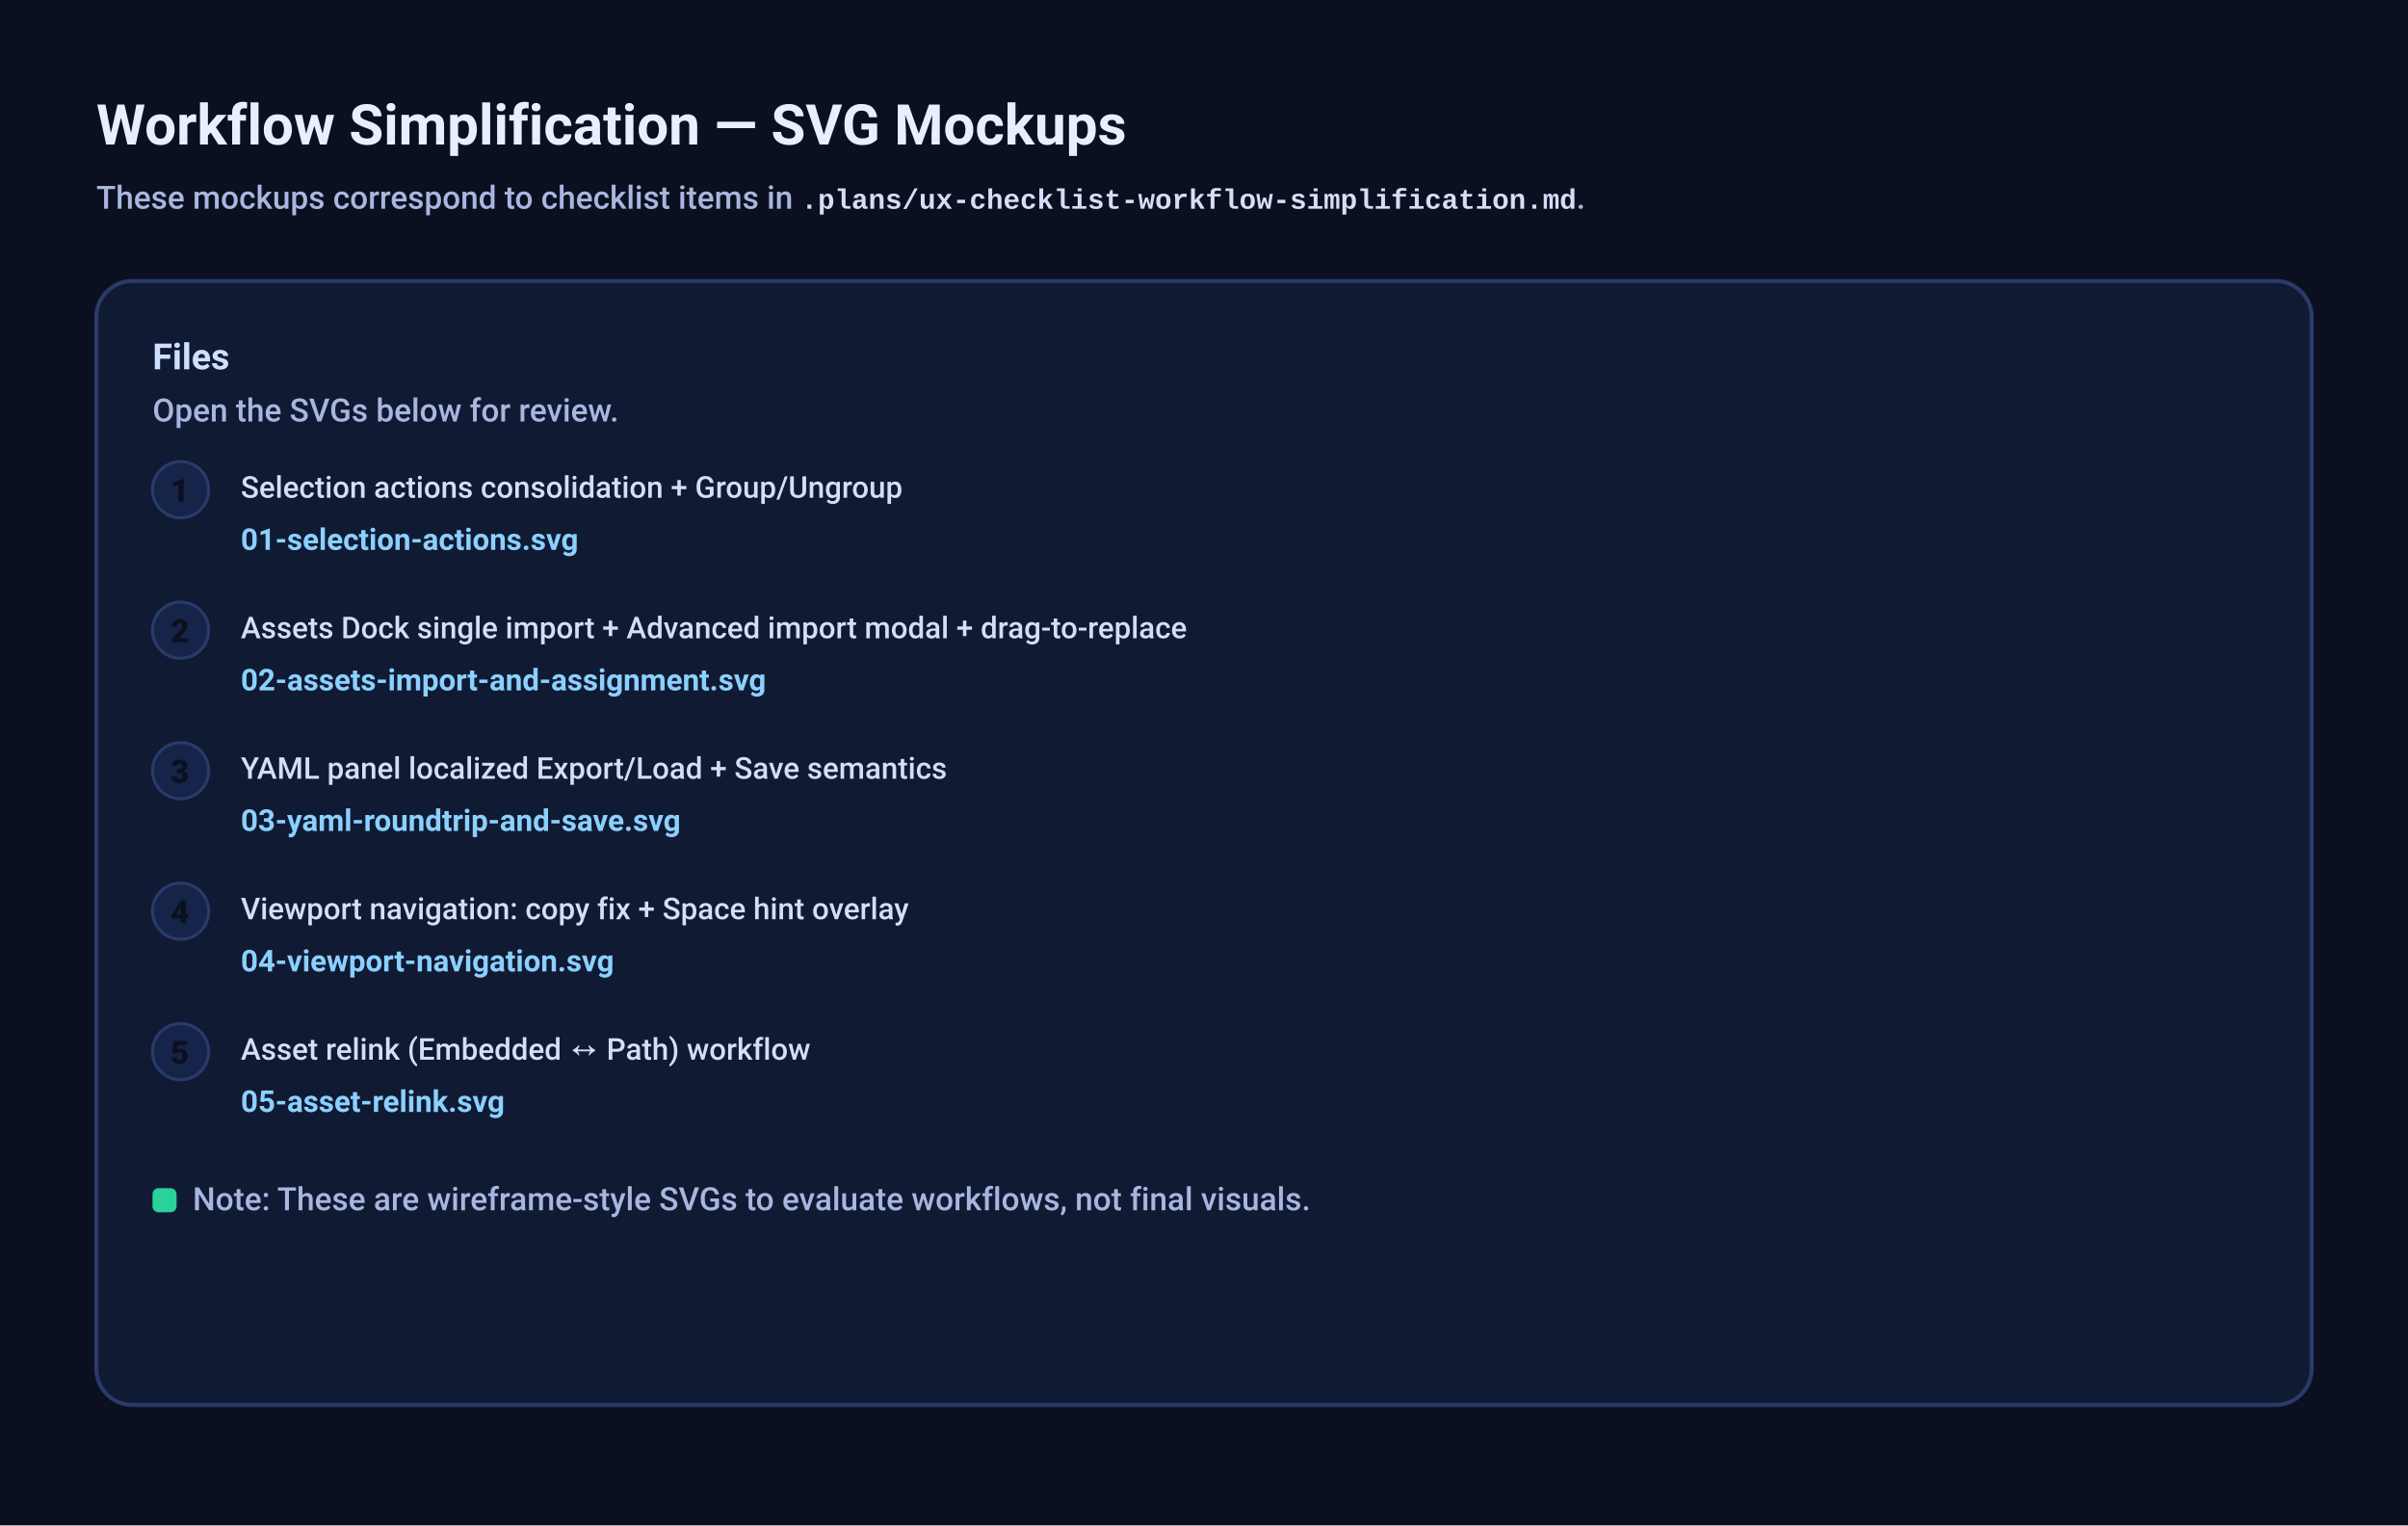
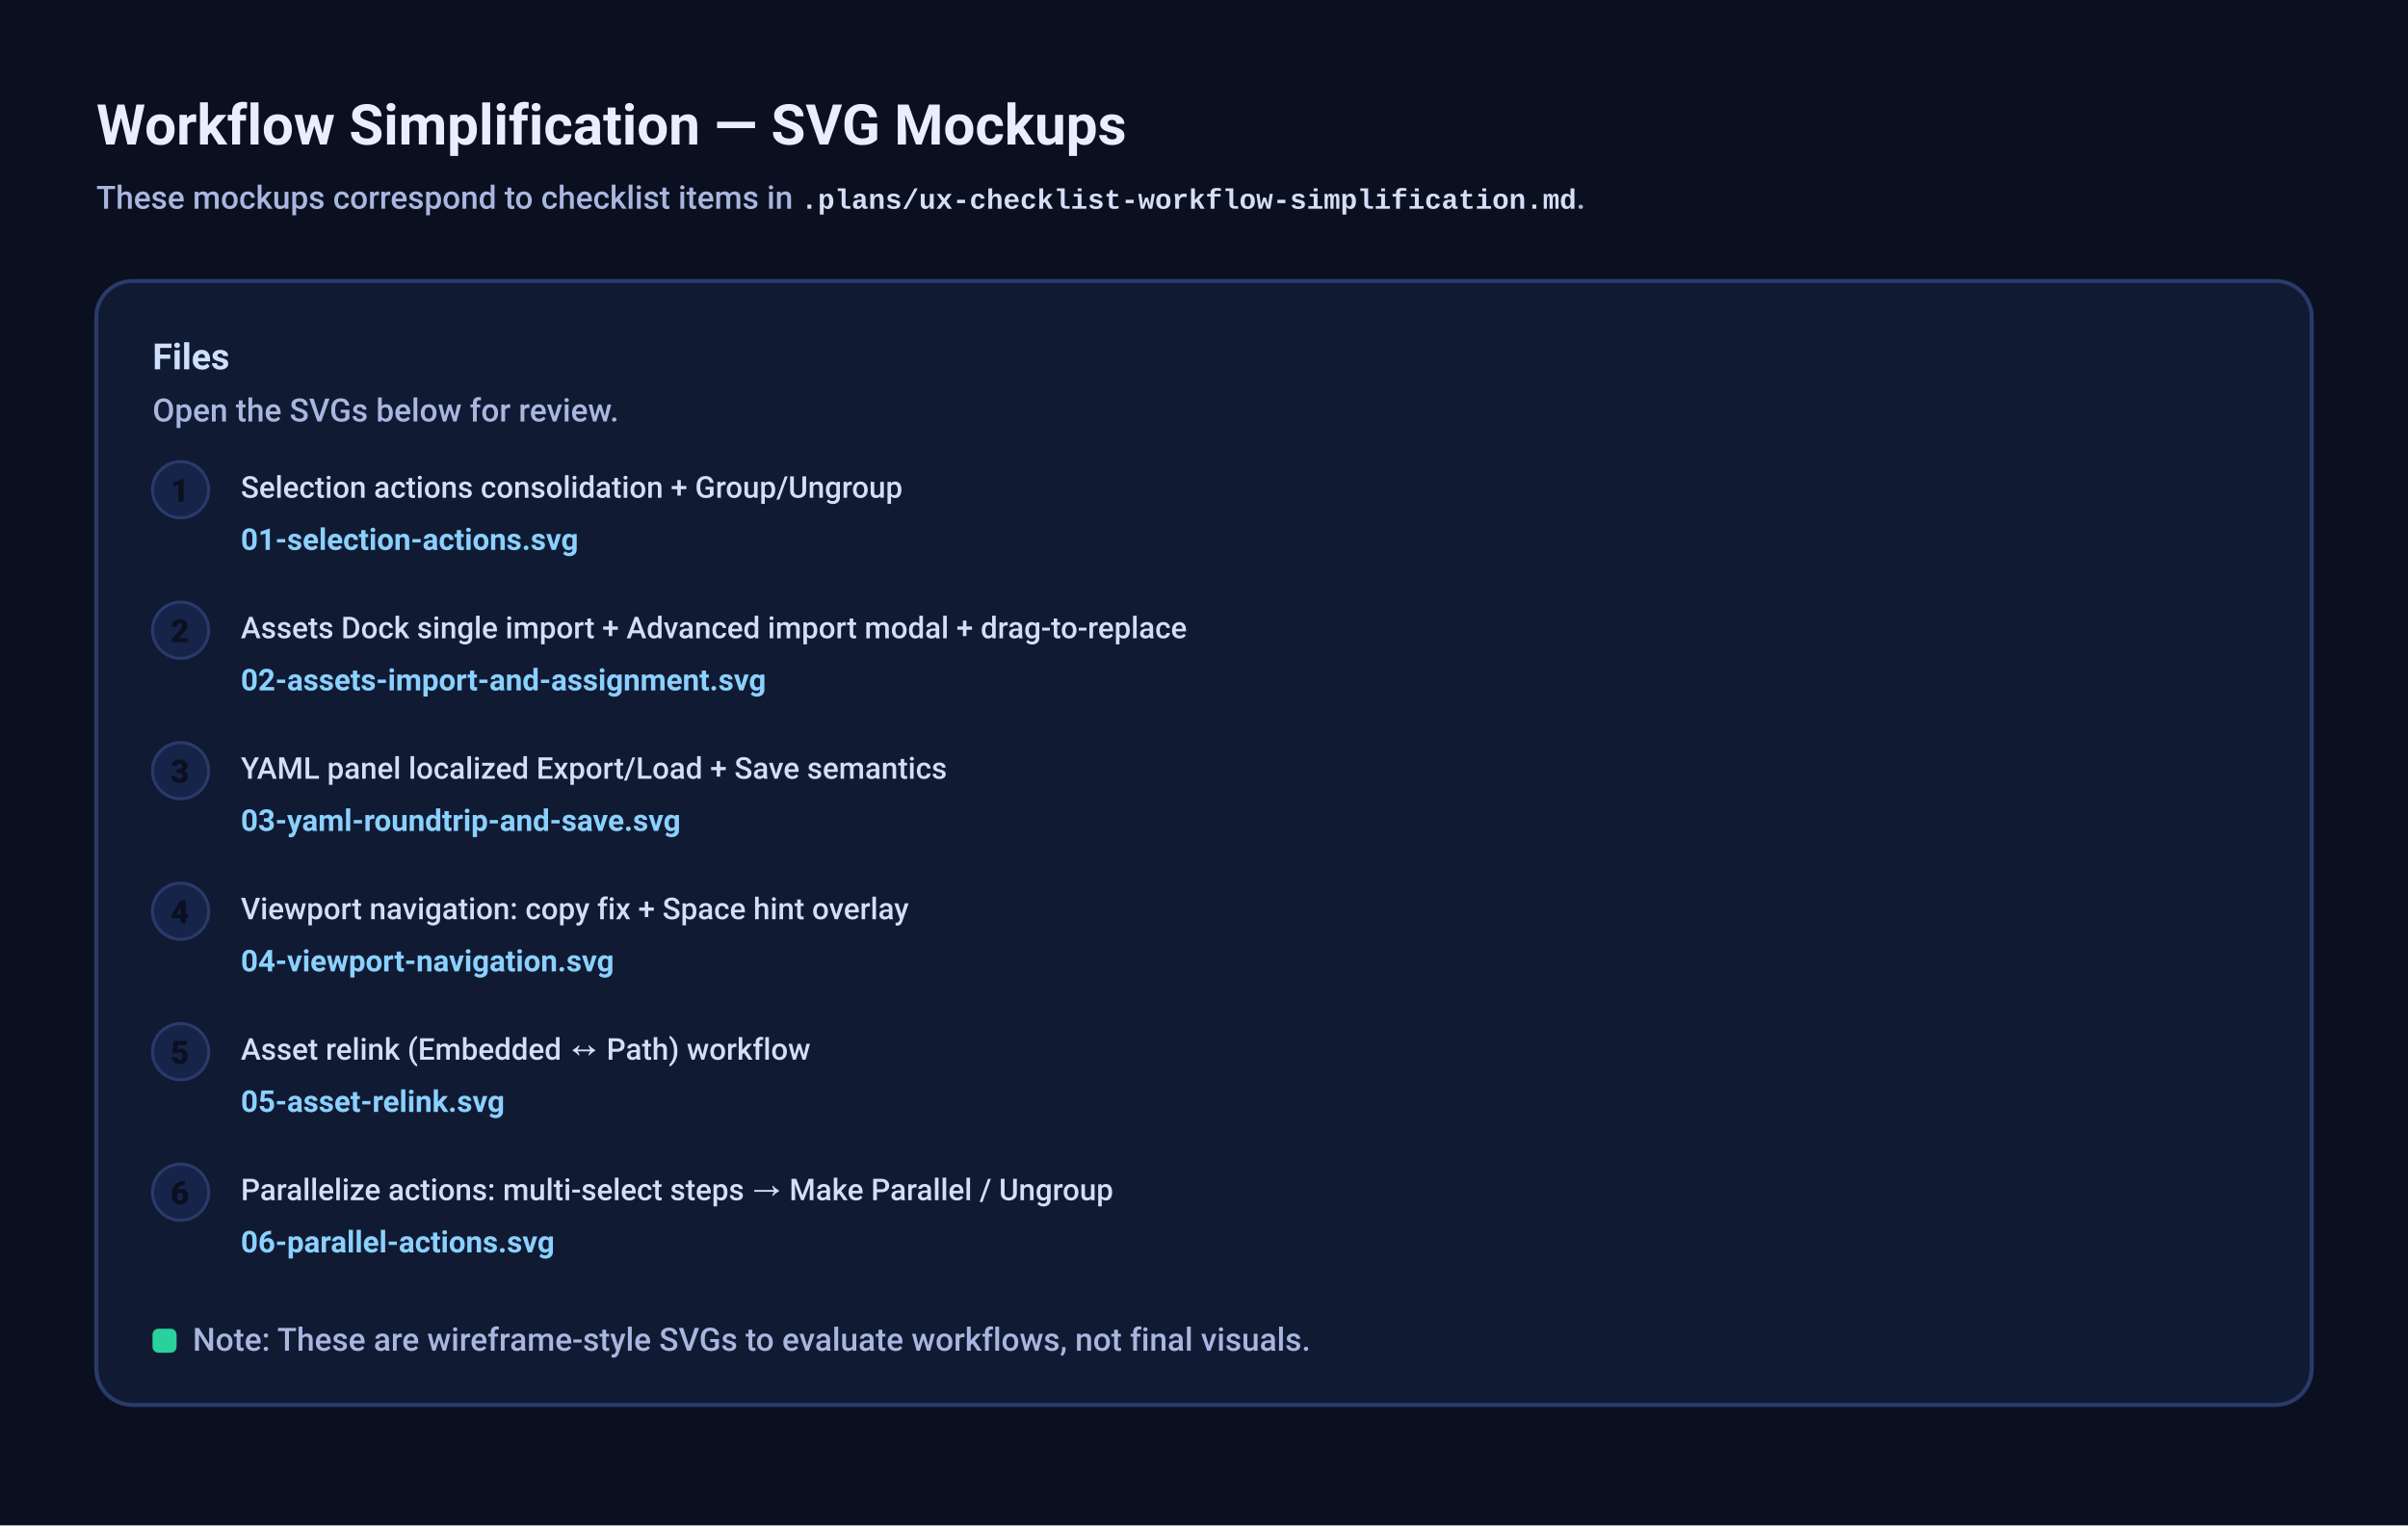
<svg xmlns="http://www.w3.org/2000/svg" width="1200" height="760" viewBox="0 0 1200 760">
  <defs>
    <style>
      .bg { fill: #0b1020; }
      .card { fill: #111a33; stroke: #2a3a6a; stroke-width: 2; rx: 18; }
      .title { fill: #e8eeff; font: 700 28px system-ui, -apple-system, Segoe UI, Roboto, Helvetica, Arial, sans-serif; }
      .sub { fill: #a9b6df; font: 500 16px system-ui, -apple-system, Segoe UI, Roboto, Helvetica, Arial, sans-serif; }
      .h { fill: #cfe0ff; font: 700 18px system-ui, -apple-system, Segoe UI, Roboto, Helvetica, Arial, sans-serif; }
      .t { fill: #d6def7; font: 500 15px system-ui, -apple-system, Segoe UI, Roboto, Helvetica, Arial, sans-serif; }
      .pill { fill: #16244a; stroke: #2a3a6a; stroke-width: 1.5; rx: 999; }
      .mono { fill: #d6def7; font: 600 14px ui-monospace, SFMono-Regular, Menlo, Monaco, Consolas, "Liberation Mono", "Courier New", monospace; }
      .link { fill: #8ad1ff; font: 600 15px system-ui, -apple-system, Segoe UI, Roboto, Helvetica, Arial, sans-serif; }
      .num { fill: #0b1020; font: 800 16px system-ui, -apple-system, Segoe UI, Roboto, Helvetica, Arial, sans-serif; }
      .badge { fill: #2be4a7; opacity: 0.9; }
    </style>
  </defs>
  <rect class="bg" x="0" y="0" width="1200" height="760" />
  <text class="title" x="48" y="72">Workflow Simplification — SVG Mockups</text>
  <text class="sub" x="48" y="104">These mockups correspond to checklist items in <tspan class="mono">.plans/ux-checklist-workflow-simplification.md</tspan>.</text>
  <g transform="translate(48,140)">
    <rect class="card" x="0" y="0" width="1104" height="560" rx="18" />
    <text class="h" x="28" y="44">Files</text>
    <text class="sub" x="28" y="70">Open the SVGs below for review.</text>
    <g transform="translate(28,108)">
      <rect class="pill" x="0" y="-18" width="28" height="28" rx="8" />
      <text class="num" x="9" y="2">1</text>
      <text class="t" x="44" y="0">Selection actions consolidation + Group/Ungroup</text>
      <text class="link" x="44" y="26">01-selection-actions.svg</text>
    </g>
    <g transform="translate(28,178)">
      <rect class="pill" x="0" y="-18" width="28" height="28" rx="8" />
      <text class="num" x="9" y="2">2</text>
      <text class="t" x="44" y="0">Assets Dock single import + Advanced import modal + drag-to-replace</text>
      <text class="link" x="44" y="26">02-assets-import-and-assignment.svg</text>
    </g>
    <g transform="translate(28,248)">
      <rect class="pill" x="0" y="-18" width="28" height="28" rx="8" />
      <text class="num" x="9" y="2">3</text>
      <text class="t" x="44" y="0">YAML panel localized Export/Load + Save semantics</text>
      <text class="link" x="44" y="26">03-yaml-roundtrip-and-save.svg</text>
    </g>
    <g transform="translate(28,318)">
      <rect class="pill" x="0" y="-18" width="28" height="28" rx="8" />
      <text class="num" x="9" y="2">4</text>
      <text class="t" x="44" y="0">Viewport navigation: copy fix + Space hint overlay</text>
      <text class="link" x="44" y="26">04-viewport-navigation.svg</text>
    </g>
    <g transform="translate(28,388)">
      <rect class="pill" x="0" y="-18" width="28" height="28" rx="8" />
      <text class="num" x="9" y="2">5</text>
      <text class="t" x="44" y="0">Asset relink (Embedded ↔ Path) workflow</text>
      <text class="link" x="44" y="26">05-asset-relink.svg</text>
    </g>
-     <g transform="translate(28,470)">
+     <g transform="translate(28,458)">
+       <rect class="pill" x="0" y="-18" width="28" height="28" rx="8" />
+       <text class="num" x="9" y="2">6</text>
+       <text class="t" x="44" y="0">Parallelize actions: multi-select steps → Make Parallel / Ungroup</text>
+       <text class="link" x="44" y="26">06-parallel-actions.svg</text>
+     </g>
+     <g transform="translate(28,540)">
      <rect class="badge" x="0" y="-18" width="12" height="12" rx="3" />
      <text class="sub" x="20" y="-7">Note: These are wireframe-style SVGs to evaluate workflows, not final visuals.</text>
    </g>
  </g>
</svg>
